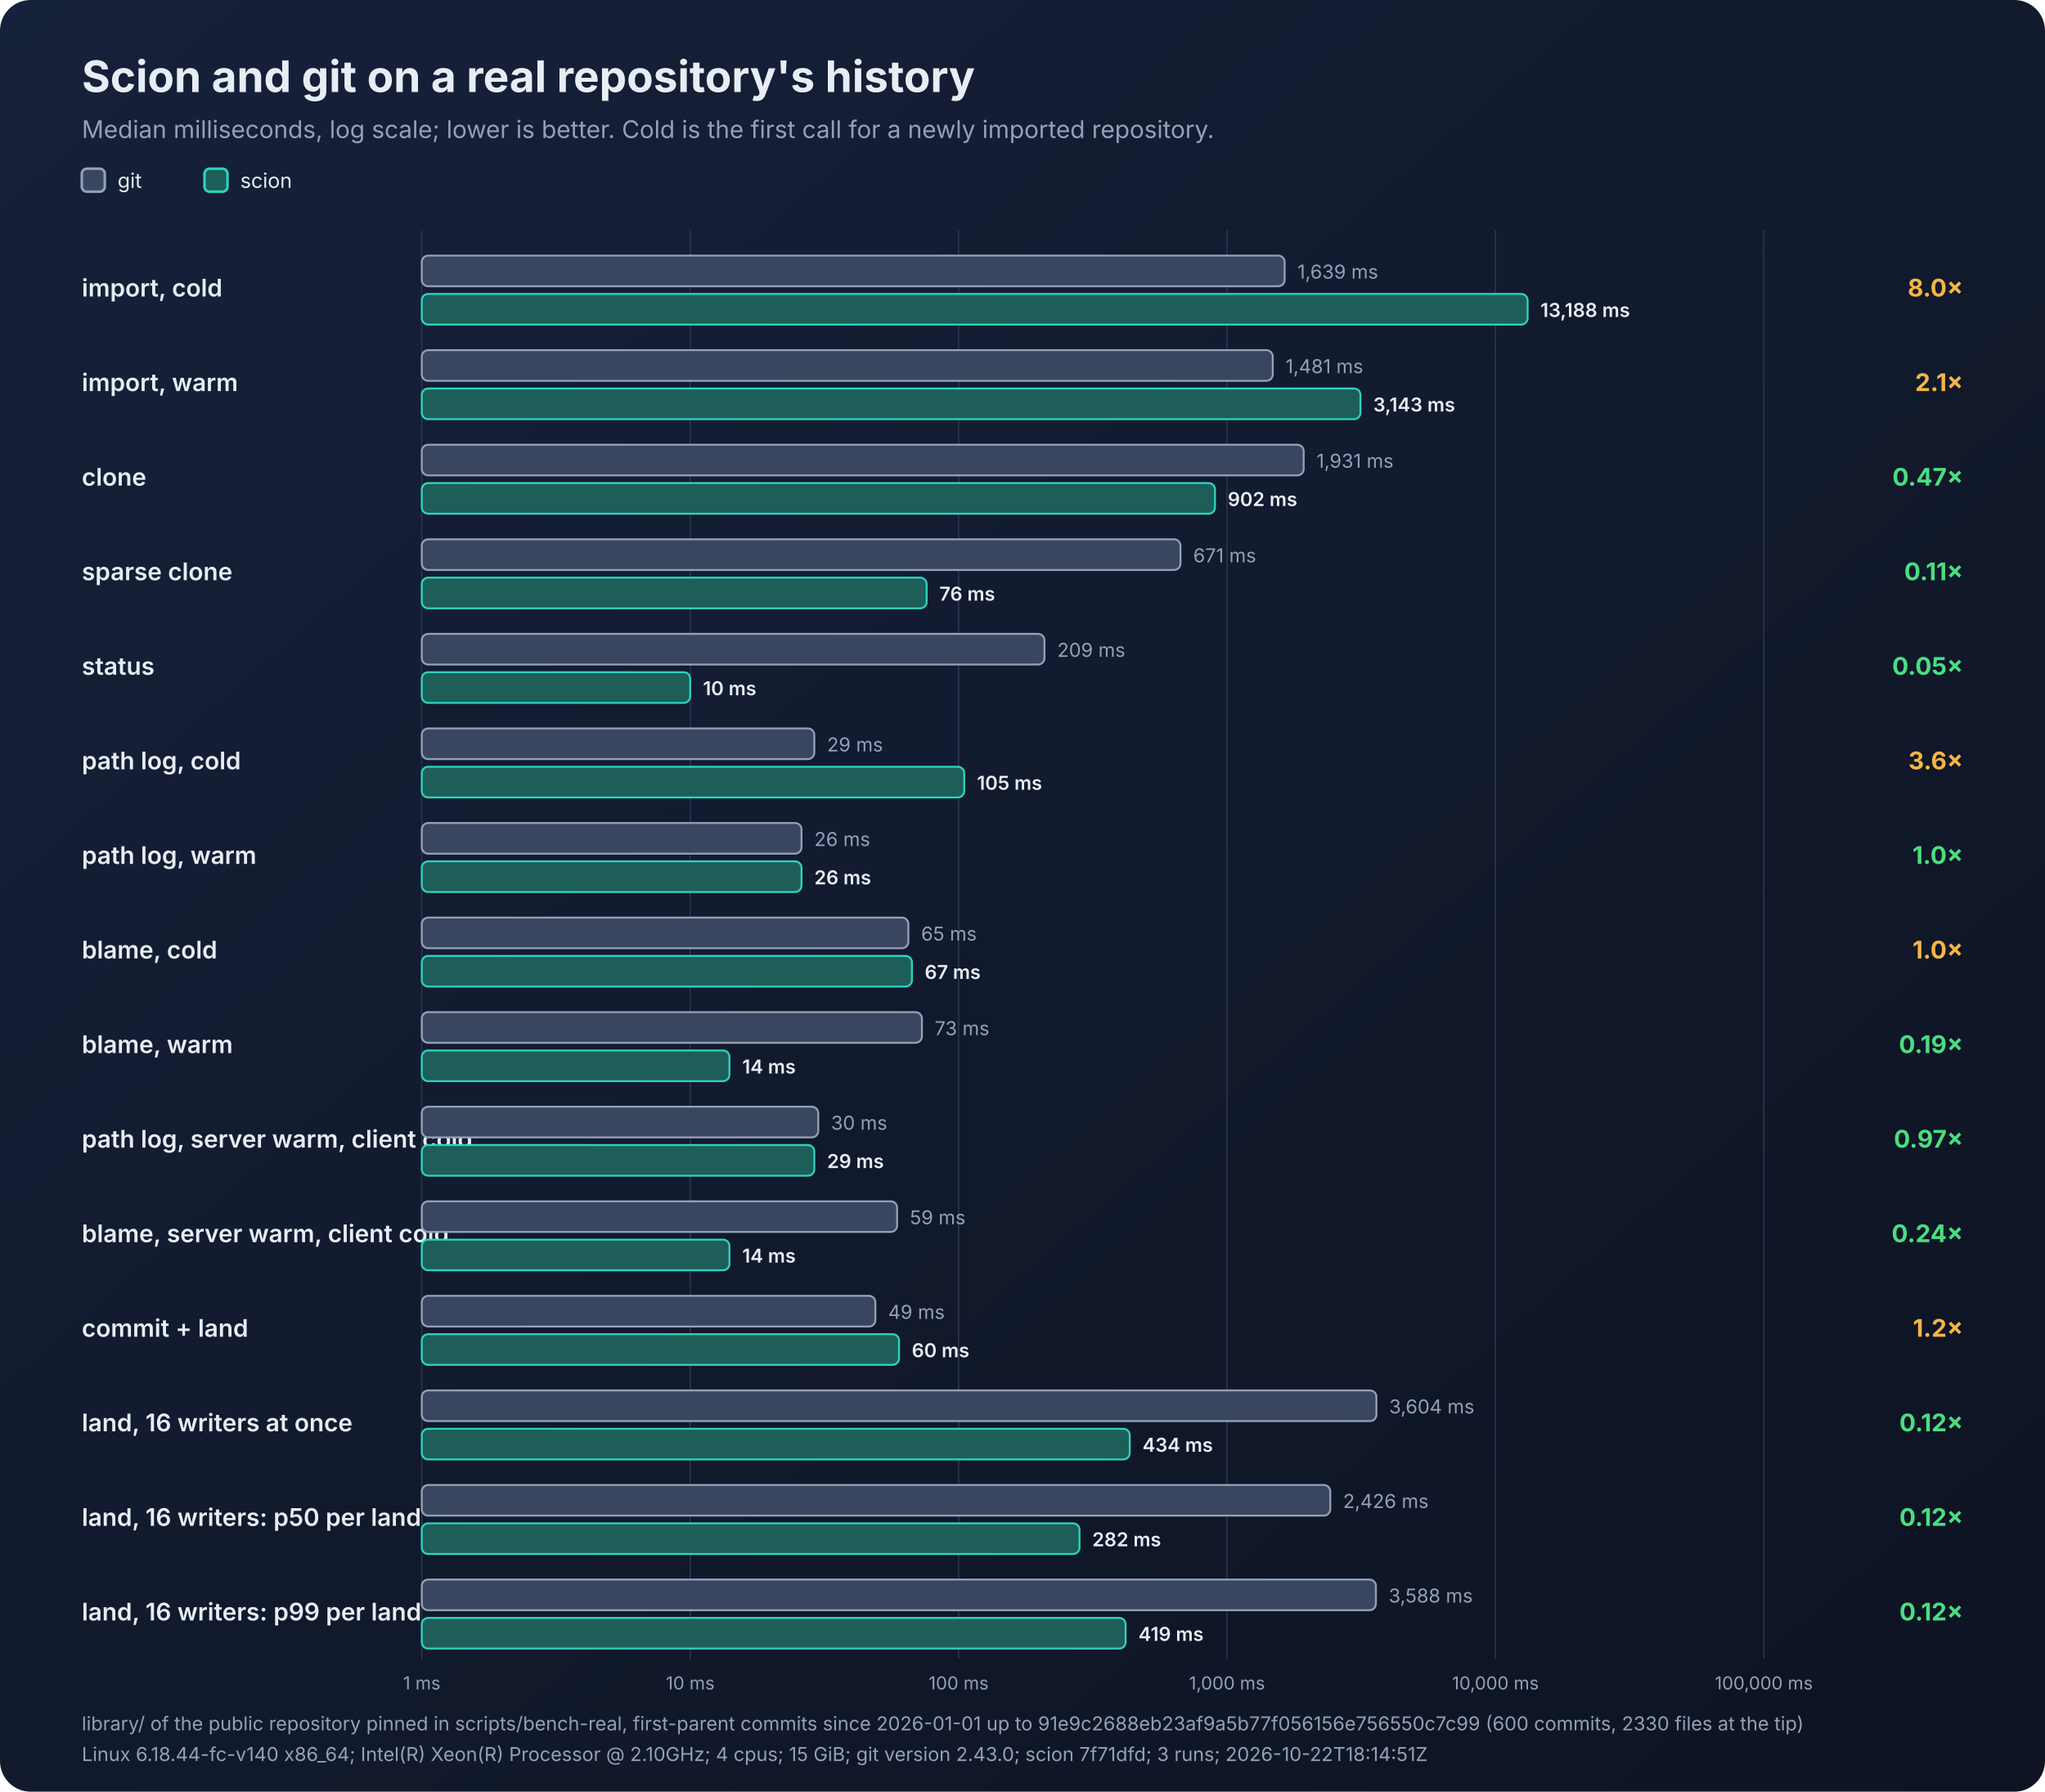
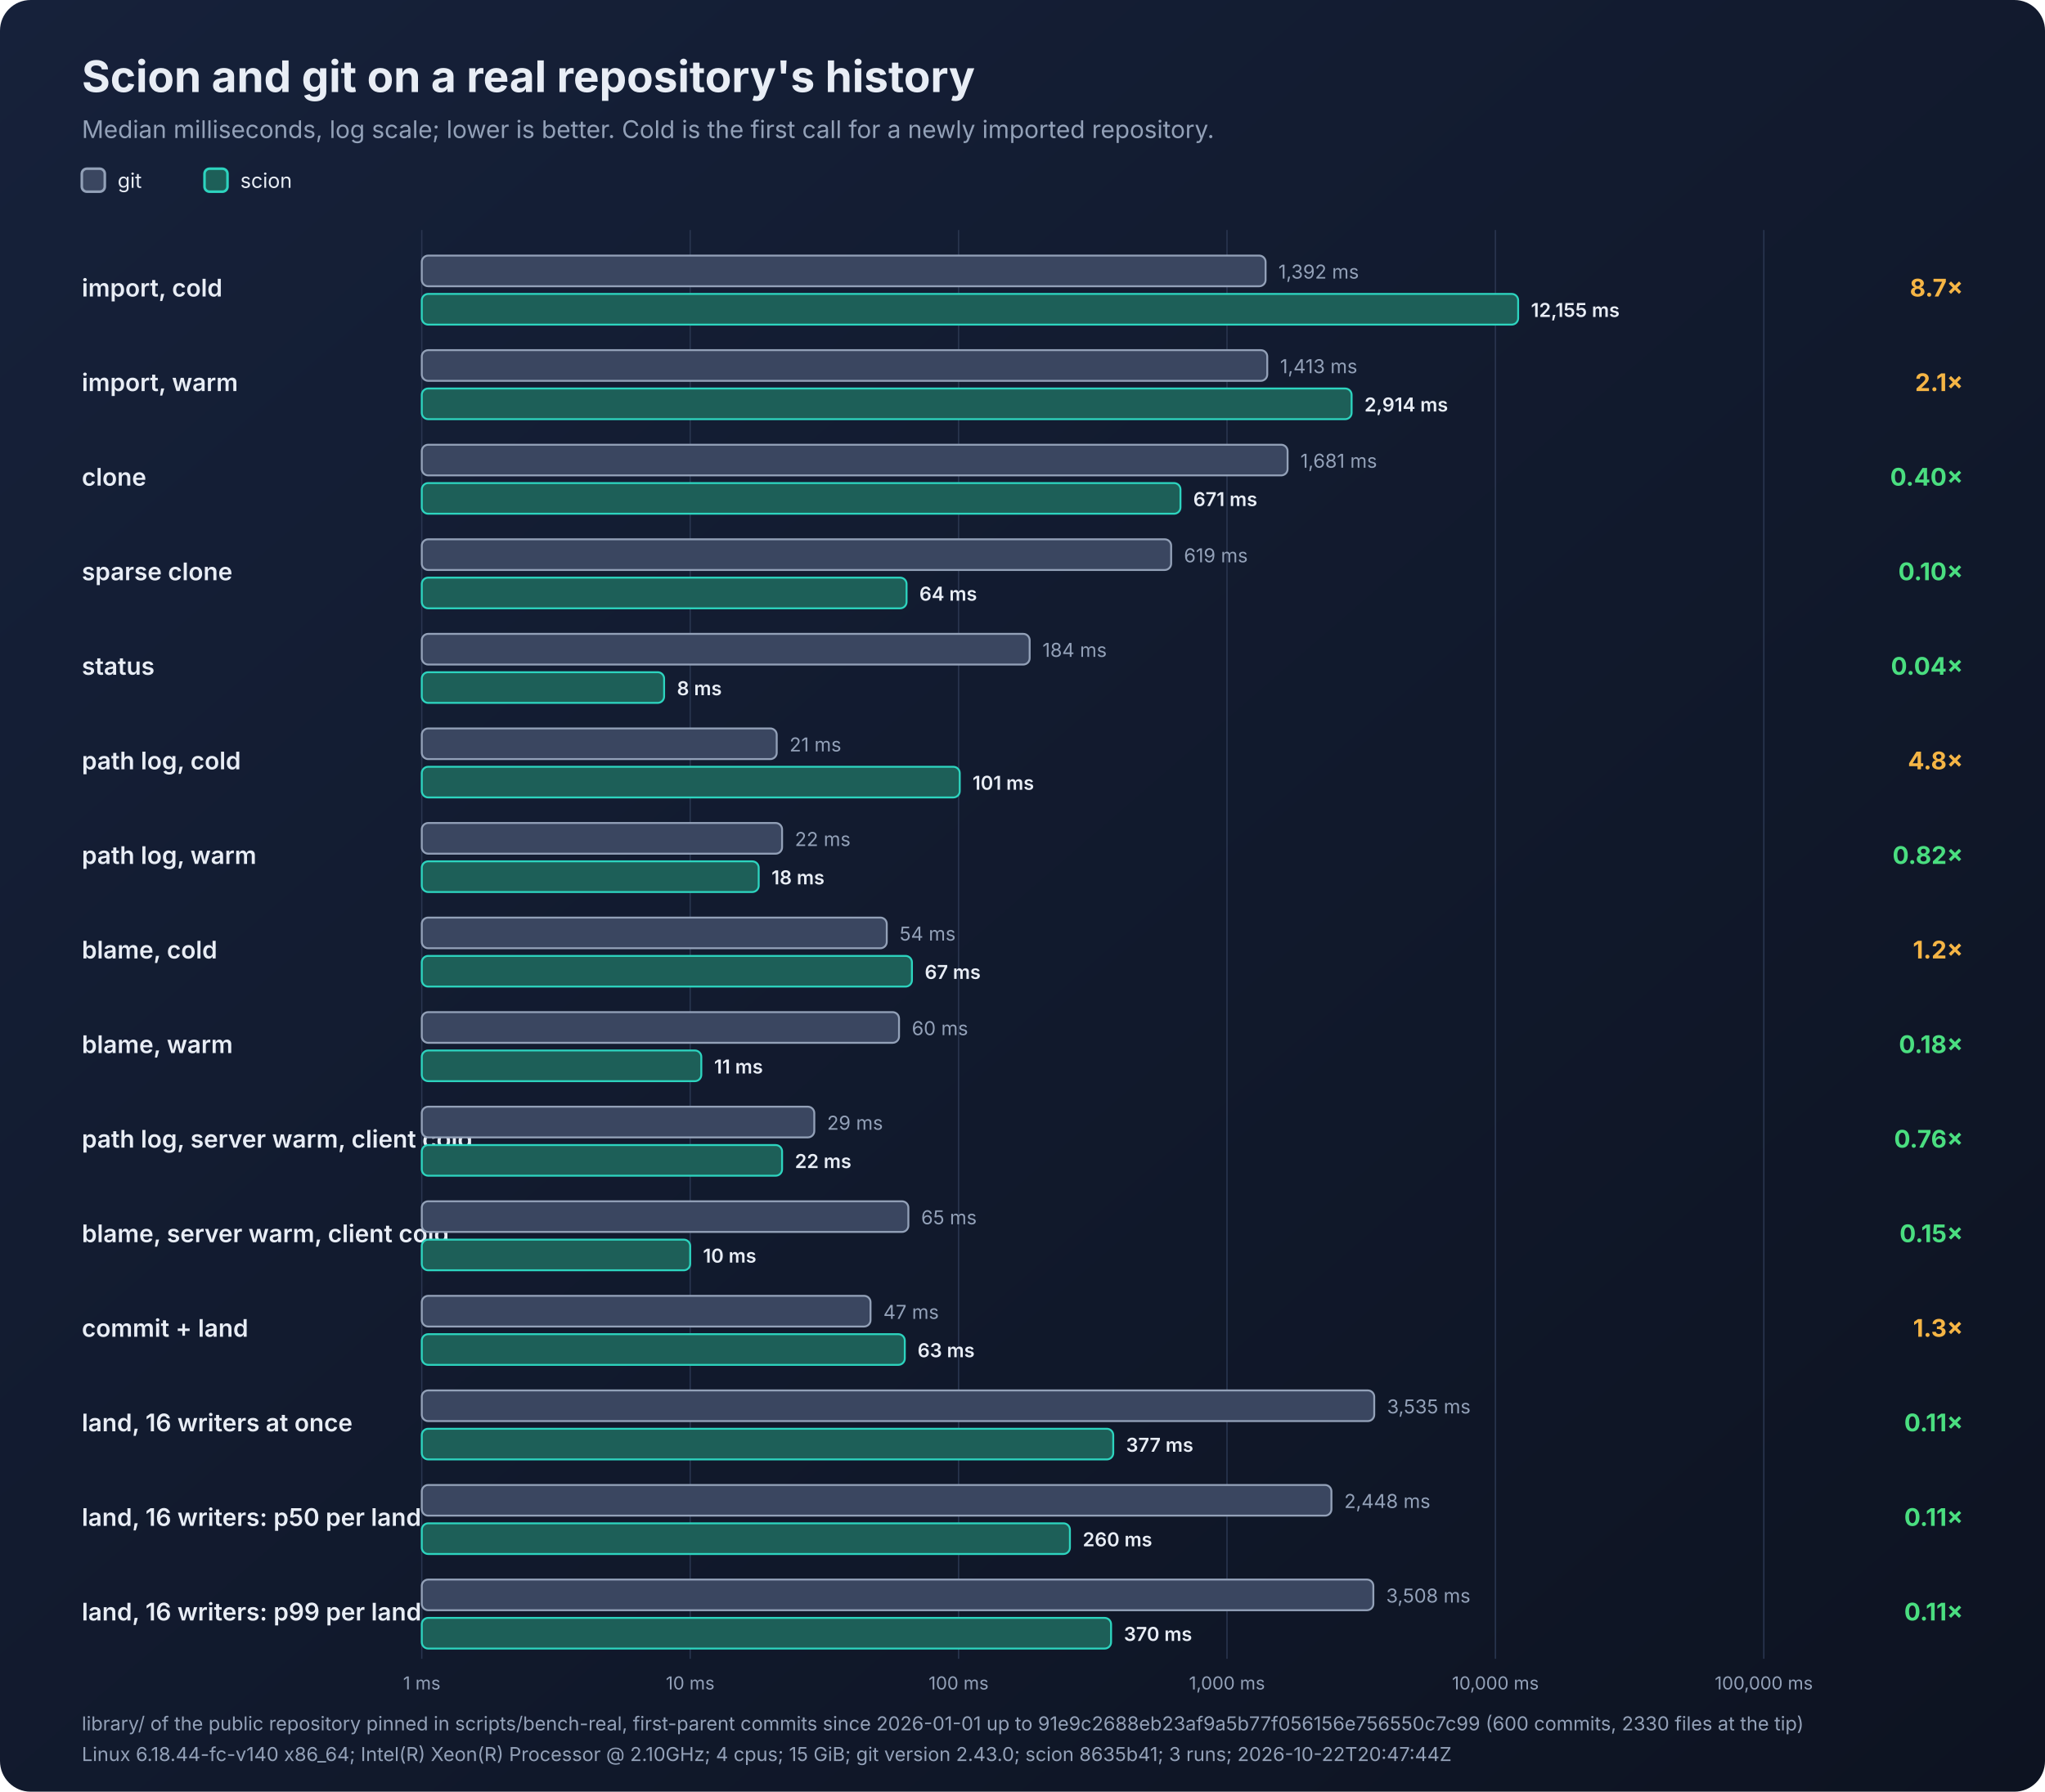
<svg xmlns="http://www.w3.org/2000/svg" width="1600" height="1402" viewBox="0 0 1600 1402" role="img" aria-label="Median times of Scion and git on a real repository's history">
  <defs>
    <marker id="a-teal" viewBox="0 0 10 10" refX="9" refY="5" markerWidth="7" markerHeight="7" orient="auto-start-reverse">
      <path d="M0,0 L10,5 L0,10 z" fill="#2dd4bf" />
    </marker>
    <marker id="a-amber" viewBox="0 0 10 10" refX="9" refY="5" markerWidth="7" markerHeight="7" orient="auto-start-reverse">
      <path d="M0,0 L10,5 L0,10 z" fill="#f5b545" />
    </marker>
    <marker id="a-violet" viewBox="0 0 10 10" refX="9" refY="5" markerWidth="7" markerHeight="7" orient="auto-start-reverse">
      <path d="M0,0 L10,5 L0,10 z" fill="#a78bfa" />
    </marker>
    <marker id="a-muted" viewBox="0 0 10 10" refX="9" refY="5" markerWidth="7" markerHeight="7" orient="auto-start-reverse">
      <path d="M0,0 L10,5 L0,10 z" fill="#93a1b8" />
    </marker>
    <linearGradient id="glow" x1="0" y1="0" x2="1" y2="1">
      <stop offset="0" stop-color="#16213a" />
      <stop offset="1" stop-color="#0d1321" />
    </linearGradient>
  </defs>
  <rect x="0" y="0" width="1600" height="1402" rx="24" fill="url(#glow)" />
  <text x="64" y="72" font-family="Inter, 'Segoe UI', -apple-system, BlinkMacSystemFont, Helvetica, Arial, sans-serif" font-size="34" fill="#e8edf5" font-weight="700" text-anchor="start">Scion and git on a real repository's history</text>
  <text x="64" y="108" font-family="Inter, 'Segoe UI', -apple-system, BlinkMacSystemFont, Helvetica, Arial, sans-serif" font-size="19" fill="#93a1b8" font-weight="400" text-anchor="start">Median milliseconds, log scale; lower is better. Cold is the first call for a newly imported repository.</text>
  <rect x="64" y="132" width="18" height="18" rx="4" fill="#3a4660" stroke="#93a1b8" stroke-width="2" />
  <text x="92" y="147" font-family="Inter, 'Segoe UI', -apple-system, BlinkMacSystemFont, Helvetica, Arial, sans-serif" font-size="16" fill="#e8edf5" font-weight="400" text-anchor="start">git</text>
  <rect x="160" y="132" width="18" height="18" rx="4" fill="#1d5f58" stroke="#2dd4bf" stroke-width="2" />
  <text x="188" y="147" font-family="Inter, 'Segoe UI', -apple-system, BlinkMacSystemFont, Helvetica, Arial, sans-serif" font-size="16" fill="#e8edf5" font-weight="400" text-anchor="start">scion</text>
  <line x1="330.0" y1="180" x2="330.0" y2="1298" stroke="#2a3650" stroke-width="1" />
  <text x="330.0" y="1322" font-family="Inter, 'Segoe UI', -apple-system, BlinkMacSystemFont, Helvetica, Arial, sans-serif" font-size="14" fill="#93a1b8" font-weight="400" text-anchor="middle">1 ms</text>
  <line x1="540.0" y1="180" x2="540.0" y2="1298" stroke="#2a3650" stroke-width="1" />
  <text x="540.0" y="1322" font-family="Inter, 'Segoe UI', -apple-system, BlinkMacSystemFont, Helvetica, Arial, sans-serif" font-size="14" fill="#93a1b8" font-weight="400" text-anchor="middle">10 ms</text>
  <line x1="750.0" y1="180" x2="750.0" y2="1298" stroke="#2a3650" stroke-width="1" />
  <text x="750.0" y="1322" font-family="Inter, 'Segoe UI', -apple-system, BlinkMacSystemFont, Helvetica, Arial, sans-serif" font-size="14" fill="#93a1b8" font-weight="400" text-anchor="middle">100 ms</text>
  <line x1="960.0" y1="180" x2="960.0" y2="1298" stroke="#2a3650" stroke-width="1" />
  <text x="960.0" y="1322" font-family="Inter, 'Segoe UI', -apple-system, BlinkMacSystemFont, Helvetica, Arial, sans-serif" font-size="14" fill="#93a1b8" font-weight="400" text-anchor="middle">1,000 ms</text>
  <line x1="1170.0" y1="180" x2="1170.0" y2="1298" stroke="#2a3650" stroke-width="1" />
  <text x="1170.0" y="1322" font-family="Inter, 'Segoe UI', -apple-system, BlinkMacSystemFont, Helvetica, Arial, sans-serif" font-size="14" fill="#93a1b8" font-weight="400" text-anchor="middle">10,000 ms</text>
  <line x1="1380.0" y1="180" x2="1380.0" y2="1298" stroke="#2a3650" stroke-width="1" />
  <text x="1380.0" y="1322" font-family="Inter, 'Segoe UI', -apple-system, BlinkMacSystemFont, Helvetica, Arial, sans-serif" font-size="14" fill="#93a1b8" font-weight="400" text-anchor="middle">100,000 ms</text>
  <text x="64" y="232" font-family="Inter, 'Segoe UI', -apple-system, BlinkMacSystemFont, Helvetica, Arial, sans-serif" font-size="19" fill="#e8edf5" font-weight="600" text-anchor="start">import, cold</text>
-   <rect x="330" y="200" width="675.1" height="24" rx="5" fill="#3a4660" stroke="#93a1b8" stroke-width="1.5" />
-   <text x="1015.1" y="218" font-family="Inter, 'Segoe UI', -apple-system, BlinkMacSystemFont, Helvetica, Arial, sans-serif" font-size="15" fill="#93a1b8" font-weight="400" text-anchor="start">1,639 ms</text>
-   <rect x="330" y="230" width="865.2" height="24" rx="5" fill="#1d5f58" stroke="#2dd4bf" stroke-width="1.5" />
-   <text x="1205.2" y="248" font-family="Inter, 'Segoe UI', -apple-system, BlinkMacSystemFont, Helvetica, Arial, sans-serif" font-size="15" fill="#e8edf5" font-weight="600" text-anchor="start">13,188 ms</text>
-   <text x="1536" y="232" font-family="Inter, 'Segoe UI', -apple-system, BlinkMacSystemFont, Helvetica, Arial, sans-serif" font-size="19" fill="#f5b545" font-weight="700" text-anchor="end">8.0×</text>
+   <rect x="330" y="200" width="660.2" height="24" rx="5" fill="#3a4660" stroke="#93a1b8" stroke-width="1.5" />
+   <text x="1000.2" y="218" font-family="Inter, 'Segoe UI', -apple-system, BlinkMacSystemFont, Helvetica, Arial, sans-serif" font-size="15" fill="#93a1b8" font-weight="400" text-anchor="start">1,392 ms</text>
+   <rect x="330" y="230" width="857.8" height="24" rx="5" fill="#1d5f58" stroke="#2dd4bf" stroke-width="1.5" />
+   <text x="1197.8" y="248" font-family="Inter, 'Segoe UI', -apple-system, BlinkMacSystemFont, Helvetica, Arial, sans-serif" font-size="15" fill="#e8edf5" font-weight="600" text-anchor="start">12,155 ms</text>
+   <text x="1536" y="232" font-family="Inter, 'Segoe UI', -apple-system, BlinkMacSystemFont, Helvetica, Arial, sans-serif" font-size="19" fill="#f5b545" font-weight="700" text-anchor="end">8.7×</text>
  <text x="64" y="306" font-family="Inter, 'Segoe UI', -apple-system, BlinkMacSystemFont, Helvetica, Arial, sans-serif" font-size="19" fill="#e8edf5" font-weight="600" text-anchor="start">import, warm</text>
-   <rect x="330" y="274" width="665.8" height="24" rx="5" fill="#3a4660" stroke="#93a1b8" stroke-width="1.5" />
-   <text x="1005.8" y="292" font-family="Inter, 'Segoe UI', -apple-system, BlinkMacSystemFont, Helvetica, Arial, sans-serif" font-size="15" fill="#93a1b8" font-weight="400" text-anchor="start">1,481 ms</text>
-   <rect x="330" y="304" width="734.4" height="24" rx="5" fill="#1d5f58" stroke="#2dd4bf" stroke-width="1.5" />
-   <text x="1074.4" y="322" font-family="Inter, 'Segoe UI', -apple-system, BlinkMacSystemFont, Helvetica, Arial, sans-serif" font-size="15" fill="#e8edf5" font-weight="600" text-anchor="start">3,143 ms</text>
+   <rect x="330" y="274" width="661.5" height="24" rx="5" fill="#3a4660" stroke="#93a1b8" stroke-width="1.5" />
+   <text x="1001.5" y="292" font-family="Inter, 'Segoe UI', -apple-system, BlinkMacSystemFont, Helvetica, Arial, sans-serif" font-size="15" fill="#93a1b8" font-weight="400" text-anchor="start">1,413 ms</text>
+   <rect x="330" y="304" width="727.5" height="24" rx="5" fill="#1d5f58" stroke="#2dd4bf" stroke-width="1.5" />
+   <text x="1067.5" y="322" font-family="Inter, 'Segoe UI', -apple-system, BlinkMacSystemFont, Helvetica, Arial, sans-serif" font-size="15" fill="#e8edf5" font-weight="600" text-anchor="start">2,914 ms</text>
  <text x="1536" y="306" font-family="Inter, 'Segoe UI', -apple-system, BlinkMacSystemFont, Helvetica, Arial, sans-serif" font-size="19" fill="#f5b545" font-weight="700" text-anchor="end">2.1×</text>
  <text x="64" y="380" font-family="Inter, 'Segoe UI', -apple-system, BlinkMacSystemFont, Helvetica, Arial, sans-serif" font-size="19" fill="#e8edf5" font-weight="600" text-anchor="start">clone</text>
-   <rect x="330" y="348" width="690.0" height="24" rx="5" fill="#3a4660" stroke="#93a1b8" stroke-width="1.5" />
-   <text x="1030.0" y="366" font-family="Inter, 'Segoe UI', -apple-system, BlinkMacSystemFont, Helvetica, Arial, sans-serif" font-size="15" fill="#93a1b8" font-weight="400" text-anchor="start">1,931 ms</text>
-   <rect x="330" y="378" width="620.6" height="24" rx="5" fill="#1d5f58" stroke="#2dd4bf" stroke-width="1.5" />
-   <text x="960.6" y="396" font-family="Inter, 'Segoe UI', -apple-system, BlinkMacSystemFont, Helvetica, Arial, sans-serif" font-size="15" fill="#e8edf5" font-weight="600" text-anchor="start">902 ms</text>
-   <text x="1536" y="380" font-family="Inter, 'Segoe UI', -apple-system, BlinkMacSystemFont, Helvetica, Arial, sans-serif" font-size="19" fill="#4ade80" font-weight="700" text-anchor="end">0.47×</text>
+   <rect x="330" y="348" width="677.4" height="24" rx="5" fill="#3a4660" stroke="#93a1b8" stroke-width="1.5" />
+   <text x="1017.4" y="366" font-family="Inter, 'Segoe UI', -apple-system, BlinkMacSystemFont, Helvetica, Arial, sans-serif" font-size="15" fill="#93a1b8" font-weight="400" text-anchor="start">1,681 ms</text>
+   <rect x="330" y="378" width="593.6" height="24" rx="5" fill="#1d5f58" stroke="#2dd4bf" stroke-width="1.5" />
+   <text x="933.6" y="396" font-family="Inter, 'Segoe UI', -apple-system, BlinkMacSystemFont, Helvetica, Arial, sans-serif" font-size="15" fill="#e8edf5" font-weight="600" text-anchor="start">671 ms</text>
+   <text x="1536" y="380" font-family="Inter, 'Segoe UI', -apple-system, BlinkMacSystemFont, Helvetica, Arial, sans-serif" font-size="19" fill="#4ade80" font-weight="700" text-anchor="end">0.40×</text>
  <text x="64" y="454" font-family="Inter, 'Segoe UI', -apple-system, BlinkMacSystemFont, Helvetica, Arial, sans-serif" font-size="19" fill="#e8edf5" font-weight="600" text-anchor="start">sparse clone</text>
-   <rect x="330" y="422" width="593.6" height="24" rx="5" fill="#3a4660" stroke="#93a1b8" stroke-width="1.5" />
-   <text x="933.6" y="440" font-family="Inter, 'Segoe UI', -apple-system, BlinkMacSystemFont, Helvetica, Arial, sans-serif" font-size="15" fill="#93a1b8" font-weight="400" text-anchor="start">671 ms</text>
-   <rect x="330" y="452" width="395.0" height="24" rx="5" fill="#1d5f58" stroke="#2dd4bf" stroke-width="1.5" />
-   <text x="735.0" y="470" font-family="Inter, 'Segoe UI', -apple-system, BlinkMacSystemFont, Helvetica, Arial, sans-serif" font-size="15" fill="#e8edf5" font-weight="600" text-anchor="start">76 ms</text>
-   <text x="1536" y="454" font-family="Inter, 'Segoe UI', -apple-system, BlinkMacSystemFont, Helvetica, Arial, sans-serif" font-size="19" fill="#4ade80" font-weight="700" text-anchor="end">0.11×</text>
+   <rect x="330" y="422" width="586.3" height="24" rx="5" fill="#3a4660" stroke="#93a1b8" stroke-width="1.5" />
+   <text x="926.3" y="440" font-family="Inter, 'Segoe UI', -apple-system, BlinkMacSystemFont, Helvetica, Arial, sans-serif" font-size="15" fill="#93a1b8" font-weight="400" text-anchor="start">619 ms</text>
+   <rect x="330" y="452" width="379.3" height="24" rx="5" fill="#1d5f58" stroke="#2dd4bf" stroke-width="1.5" />
+   <text x="719.3" y="470" font-family="Inter, 'Segoe UI', -apple-system, BlinkMacSystemFont, Helvetica, Arial, sans-serif" font-size="15" fill="#e8edf5" font-weight="600" text-anchor="start">64 ms</text>
+   <text x="1536" y="454" font-family="Inter, 'Segoe UI', -apple-system, BlinkMacSystemFont, Helvetica, Arial, sans-serif" font-size="19" fill="#4ade80" font-weight="700" text-anchor="end">0.10×</text>
  <text x="64" y="528" font-family="Inter, 'Segoe UI', -apple-system, BlinkMacSystemFont, Helvetica, Arial, sans-serif" font-size="19" fill="#e8edf5" font-weight="600" text-anchor="start">status</text>
-   <rect x="330" y="496" width="487.2" height="24" rx="5" fill="#3a4660" stroke="#93a1b8" stroke-width="1.5" />
-   <text x="827.2" y="514" font-family="Inter, 'Segoe UI', -apple-system, BlinkMacSystemFont, Helvetica, Arial, sans-serif" font-size="15" fill="#93a1b8" font-weight="400" text-anchor="start">209 ms</text>
-   <rect x="330" y="526" width="210.0" height="24" rx="5" fill="#1d5f58" stroke="#2dd4bf" stroke-width="1.5" />
-   <text x="550.0" y="544" font-family="Inter, 'Segoe UI', -apple-system, BlinkMacSystemFont, Helvetica, Arial, sans-serif" font-size="15" fill="#e8edf5" font-weight="600" text-anchor="start">10 ms</text>
-   <text x="1536" y="528" font-family="Inter, 'Segoe UI', -apple-system, BlinkMacSystemFont, Helvetica, Arial, sans-serif" font-size="19" fill="#4ade80" font-weight="700" text-anchor="end">0.05×</text>
+   <rect x="330" y="496" width="475.6" height="24" rx="5" fill="#3a4660" stroke="#93a1b8" stroke-width="1.5" />
+   <text x="815.6" y="514" font-family="Inter, 'Segoe UI', -apple-system, BlinkMacSystemFont, Helvetica, Arial, sans-serif" font-size="15" fill="#93a1b8" font-weight="400" text-anchor="start">184 ms</text>
+   <rect x="330" y="526" width="189.6" height="24" rx="5" fill="#1d5f58" stroke="#2dd4bf" stroke-width="1.5" />
+   <text x="529.6" y="544" font-family="Inter, 'Segoe UI', -apple-system, BlinkMacSystemFont, Helvetica, Arial, sans-serif" font-size="15" fill="#e8edf5" font-weight="600" text-anchor="start">8 ms</text>
+   <text x="1536" y="528" font-family="Inter, 'Segoe UI', -apple-system, BlinkMacSystemFont, Helvetica, Arial, sans-serif" font-size="19" fill="#4ade80" font-weight="700" text-anchor="end">0.04×</text>
  <text x="64" y="602" font-family="Inter, 'Segoe UI', -apple-system, BlinkMacSystemFont, Helvetica, Arial, sans-serif" font-size="19" fill="#e8edf5" font-weight="600" text-anchor="start">path log, cold</text>
-   <rect x="330" y="570" width="307.1" height="24" rx="5" fill="#3a4660" stroke="#93a1b8" stroke-width="1.5" />
-   <text x="647.1" y="588" font-family="Inter, 'Segoe UI', -apple-system, BlinkMacSystemFont, Helvetica, Arial, sans-serif" font-size="15" fill="#93a1b8" font-weight="400" text-anchor="start">29 ms</text>
-   <rect x="330" y="600" width="424.4" height="24" rx="5" fill="#1d5f58" stroke="#2dd4bf" stroke-width="1.5" />
-   <text x="764.4" y="618" font-family="Inter, 'Segoe UI', -apple-system, BlinkMacSystemFont, Helvetica, Arial, sans-serif" font-size="15" fill="#e8edf5" font-weight="600" text-anchor="start">105 ms</text>
-   <text x="1536" y="602" font-family="Inter, 'Segoe UI', -apple-system, BlinkMacSystemFont, Helvetica, Arial, sans-serif" font-size="19" fill="#f5b545" font-weight="700" text-anchor="end">3.6×</text>
+   <rect x="330" y="570" width="277.7" height="24" rx="5" fill="#3a4660" stroke="#93a1b8" stroke-width="1.5" />
+   <text x="617.7" y="588" font-family="Inter, 'Segoe UI', -apple-system, BlinkMacSystemFont, Helvetica, Arial, sans-serif" font-size="15" fill="#93a1b8" font-weight="400" text-anchor="start">21 ms</text>
+   <rect x="330" y="600" width="420.9" height="24" rx="5" fill="#1d5f58" stroke="#2dd4bf" stroke-width="1.5" />
+   <text x="760.9" y="618" font-family="Inter, 'Segoe UI', -apple-system, BlinkMacSystemFont, Helvetica, Arial, sans-serif" font-size="15" fill="#e8edf5" font-weight="600" text-anchor="start">101 ms</text>
+   <text x="1536" y="602" font-family="Inter, 'Segoe UI', -apple-system, BlinkMacSystemFont, Helvetica, Arial, sans-serif" font-size="19" fill="#f5b545" font-weight="700" text-anchor="end">4.8×</text>
  <text x="64" y="676" font-family="Inter, 'Segoe UI', -apple-system, BlinkMacSystemFont, Helvetica, Arial, sans-serif" font-size="19" fill="#e8edf5" font-weight="600" text-anchor="start">path log, warm</text>
-   <rect x="330" y="644" width="297.1" height="24" rx="5" fill="#3a4660" stroke="#93a1b8" stroke-width="1.5" />
-   <text x="637.1" y="662" font-family="Inter, 'Segoe UI', -apple-system, BlinkMacSystemFont, Helvetica, Arial, sans-serif" font-size="15" fill="#93a1b8" font-weight="400" text-anchor="start">26 ms</text>
-   <rect x="330" y="674" width="297.1" height="24" rx="5" fill="#1d5f58" stroke="#2dd4bf" stroke-width="1.5" />
-   <text x="637.1" y="692" font-family="Inter, 'Segoe UI', -apple-system, BlinkMacSystemFont, Helvetica, Arial, sans-serif" font-size="15" fill="#e8edf5" font-weight="600" text-anchor="start">26 ms</text>
-   <text x="1536" y="676" font-family="Inter, 'Segoe UI', -apple-system, BlinkMacSystemFont, Helvetica, Arial, sans-serif" font-size="19" fill="#4ade80" font-weight="700" text-anchor="end">1.0×</text>
+   <rect x="330" y="644" width="281.9" height="24" rx="5" fill="#3a4660" stroke="#93a1b8" stroke-width="1.5" />
+   <text x="621.9" y="662" font-family="Inter, 'Segoe UI', -apple-system, BlinkMacSystemFont, Helvetica, Arial, sans-serif" font-size="15" fill="#93a1b8" font-weight="400" text-anchor="start">22 ms</text>
+   <rect x="330" y="674" width="263.6" height="24" rx="5" fill="#1d5f58" stroke="#2dd4bf" stroke-width="1.5" />
+   <text x="603.6" y="692" font-family="Inter, 'Segoe UI', -apple-system, BlinkMacSystemFont, Helvetica, Arial, sans-serif" font-size="15" fill="#e8edf5" font-weight="600" text-anchor="start">18 ms</text>
+   <text x="1536" y="676" font-family="Inter, 'Segoe UI', -apple-system, BlinkMacSystemFont, Helvetica, Arial, sans-serif" font-size="19" fill="#4ade80" font-weight="700" text-anchor="end">0.82×</text>
  <text x="64" y="750" font-family="Inter, 'Segoe UI', -apple-system, BlinkMacSystemFont, Helvetica, Arial, sans-serif" font-size="19" fill="#e8edf5" font-weight="600" text-anchor="start">blame, cold</text>
-   <rect x="330" y="718" width="380.7" height="24" rx="5" fill="#3a4660" stroke="#93a1b8" stroke-width="1.5" />
-   <text x="720.7" y="736" font-family="Inter, 'Segoe UI', -apple-system, BlinkMacSystemFont, Helvetica, Arial, sans-serif" font-size="15" fill="#93a1b8" font-weight="400" text-anchor="start">65 ms</text>
+   <rect x="330" y="718" width="363.8" height="24" rx="5" fill="#3a4660" stroke="#93a1b8" stroke-width="1.5" />
+   <text x="703.8" y="736" font-family="Inter, 'Segoe UI', -apple-system, BlinkMacSystemFont, Helvetica, Arial, sans-serif" font-size="15" fill="#93a1b8" font-weight="400" text-anchor="start">54 ms</text>
  <rect x="330" y="748" width="383.5" height="24" rx="5" fill="#1d5f58" stroke="#2dd4bf" stroke-width="1.5" />
  <text x="723.5" y="766" font-family="Inter, 'Segoe UI', -apple-system, BlinkMacSystemFont, Helvetica, Arial, sans-serif" font-size="15" fill="#e8edf5" font-weight="600" text-anchor="start">67 ms</text>
-   <text x="1536" y="750" font-family="Inter, 'Segoe UI', -apple-system, BlinkMacSystemFont, Helvetica, Arial, sans-serif" font-size="19" fill="#f5b545" font-weight="700" text-anchor="end">1.0×</text>
+   <text x="1536" y="750" font-family="Inter, 'Segoe UI', -apple-system, BlinkMacSystemFont, Helvetica, Arial, sans-serif" font-size="19" fill="#f5b545" font-weight="700" text-anchor="end">1.2×</text>
  <text x="64" y="824" font-family="Inter, 'Segoe UI', -apple-system, BlinkMacSystemFont, Helvetica, Arial, sans-serif" font-size="19" fill="#e8edf5" font-weight="600" text-anchor="start">blame, warm</text>
-   <rect x="330" y="792" width="391.3" height="24" rx="5" fill="#3a4660" stroke="#93a1b8" stroke-width="1.5" />
-   <text x="731.3" y="810" font-family="Inter, 'Segoe UI', -apple-system, BlinkMacSystemFont, Helvetica, Arial, sans-serif" font-size="15" fill="#93a1b8" font-weight="400" text-anchor="start">73 ms</text>
-   <rect x="330" y="822" width="240.7" height="24" rx="5" fill="#1d5f58" stroke="#2dd4bf" stroke-width="1.5" />
-   <text x="580.7" y="840" font-family="Inter, 'Segoe UI', -apple-system, BlinkMacSystemFont, Helvetica, Arial, sans-serif" font-size="15" fill="#e8edf5" font-weight="600" text-anchor="start">14 ms</text>
-   <text x="1536" y="824" font-family="Inter, 'Segoe UI', -apple-system, BlinkMacSystemFont, Helvetica, Arial, sans-serif" font-size="19" fill="#4ade80" font-weight="700" text-anchor="end">0.19×</text>
+   <rect x="330" y="792" width="373.4" height="24" rx="5" fill="#3a4660" stroke="#93a1b8" stroke-width="1.5" />
+   <text x="713.4" y="810" font-family="Inter, 'Segoe UI', -apple-system, BlinkMacSystemFont, Helvetica, Arial, sans-serif" font-size="15" fill="#93a1b8" font-weight="400" text-anchor="start">60 ms</text>
+   <rect x="330" y="822" width="218.7" height="24" rx="5" fill="#1d5f58" stroke="#2dd4bf" stroke-width="1.5" />
+   <text x="558.7" y="840" font-family="Inter, 'Segoe UI', -apple-system, BlinkMacSystemFont, Helvetica, Arial, sans-serif" font-size="15" fill="#e8edf5" font-weight="600" text-anchor="start">11 ms</text>
+   <text x="1536" y="824" font-family="Inter, 'Segoe UI', -apple-system, BlinkMacSystemFont, Helvetica, Arial, sans-serif" font-size="19" fill="#4ade80" font-weight="700" text-anchor="end">0.18×</text>
  <text x="64" y="898" font-family="Inter, 'Segoe UI', -apple-system, BlinkMacSystemFont, Helvetica, Arial, sans-serif" font-size="19" fill="#e8edf5" font-weight="600" text-anchor="start">path log, server warm, client cold</text>
-   <rect x="330" y="866" width="310.2" height="24" rx="5" fill="#3a4660" stroke="#93a1b8" stroke-width="1.5" />
-   <text x="650.2" y="884" font-family="Inter, 'Segoe UI', -apple-system, BlinkMacSystemFont, Helvetica, Arial, sans-serif" font-size="15" fill="#93a1b8" font-weight="400" text-anchor="start">30 ms</text>
-   <rect x="330" y="896" width="307.1" height="24" rx="5" fill="#1d5f58" stroke="#2dd4bf" stroke-width="1.5" />
-   <text x="647.1" y="914" font-family="Inter, 'Segoe UI', -apple-system, BlinkMacSystemFont, Helvetica, Arial, sans-serif" font-size="15" fill="#e8edf5" font-weight="600" text-anchor="start">29 ms</text>
-   <text x="1536" y="898" font-family="Inter, 'Segoe UI', -apple-system, BlinkMacSystemFont, Helvetica, Arial, sans-serif" font-size="19" fill="#4ade80" font-weight="700" text-anchor="end">0.97×</text>
+   <rect x="330" y="866" width="307.1" height="24" rx="5" fill="#3a4660" stroke="#93a1b8" stroke-width="1.5" />
+   <text x="647.1" y="884" font-family="Inter, 'Segoe UI', -apple-system, BlinkMacSystemFont, Helvetica, Arial, sans-serif" font-size="15" fill="#93a1b8" font-weight="400" text-anchor="start">29 ms</text>
+   <rect x="330" y="896" width="281.9" height="24" rx="5" fill="#1d5f58" stroke="#2dd4bf" stroke-width="1.5" />
+   <text x="621.9" y="914" font-family="Inter, 'Segoe UI', -apple-system, BlinkMacSystemFont, Helvetica, Arial, sans-serif" font-size="15" fill="#e8edf5" font-weight="600" text-anchor="start">22 ms</text>
+   <text x="1536" y="898" font-family="Inter, 'Segoe UI', -apple-system, BlinkMacSystemFont, Helvetica, Arial, sans-serif" font-size="19" fill="#4ade80" font-weight="700" text-anchor="end">0.76×</text>
  <text x="64" y="972" font-family="Inter, 'Segoe UI', -apple-system, BlinkMacSystemFont, Helvetica, Arial, sans-serif" font-size="19" fill="#e8edf5" font-weight="600" text-anchor="start">blame, server warm, client cold</text>
-   <rect x="330" y="940" width="371.9" height="24" rx="5" fill="#3a4660" stroke="#93a1b8" stroke-width="1.5" />
-   <text x="711.9" y="958" font-family="Inter, 'Segoe UI', -apple-system, BlinkMacSystemFont, Helvetica, Arial, sans-serif" font-size="15" fill="#93a1b8" font-weight="400" text-anchor="start">59 ms</text>
-   <rect x="330" y="970" width="240.7" height="24" rx="5" fill="#1d5f58" stroke="#2dd4bf" stroke-width="1.5" />
-   <text x="580.7" y="988" font-family="Inter, 'Segoe UI', -apple-system, BlinkMacSystemFont, Helvetica, Arial, sans-serif" font-size="15" fill="#e8edf5" font-weight="600" text-anchor="start">14 ms</text>
-   <text x="1536" y="972" font-family="Inter, 'Segoe UI', -apple-system, BlinkMacSystemFont, Helvetica, Arial, sans-serif" font-size="19" fill="#4ade80" font-weight="700" text-anchor="end">0.24×</text>
+   <rect x="330" y="940" width="380.7" height="24" rx="5" fill="#3a4660" stroke="#93a1b8" stroke-width="1.5" />
+   <text x="720.7" y="958" font-family="Inter, 'Segoe UI', -apple-system, BlinkMacSystemFont, Helvetica, Arial, sans-serif" font-size="15" fill="#93a1b8" font-weight="400" text-anchor="start">65 ms</text>
+   <rect x="330" y="970" width="210.0" height="24" rx="5" fill="#1d5f58" stroke="#2dd4bf" stroke-width="1.5" />
+   <text x="550.0" y="988" font-family="Inter, 'Segoe UI', -apple-system, BlinkMacSystemFont, Helvetica, Arial, sans-serif" font-size="15" fill="#e8edf5" font-weight="600" text-anchor="start">10 ms</text>
+   <text x="1536" y="972" font-family="Inter, 'Segoe UI', -apple-system, BlinkMacSystemFont, Helvetica, Arial, sans-serif" font-size="19" fill="#4ade80" font-weight="700" text-anchor="end">0.15×</text>
  <text x="64" y="1046" font-family="Inter, 'Segoe UI', -apple-system, BlinkMacSystemFont, Helvetica, Arial, sans-serif" font-size="19" fill="#e8edf5" font-weight="600" text-anchor="start">commit + land</text>
-   <rect x="330" y="1014" width="354.9" height="24" rx="5" fill="#3a4660" stroke="#93a1b8" stroke-width="1.5" />
-   <text x="694.9" y="1032" font-family="Inter, 'Segoe UI', -apple-system, BlinkMacSystemFont, Helvetica, Arial, sans-serif" font-size="15" fill="#93a1b8" font-weight="400" text-anchor="start">49 ms</text>
-   <rect x="330" y="1044" width="373.4" height="24" rx="5" fill="#1d5f58" stroke="#2dd4bf" stroke-width="1.5" />
-   <text x="713.4" y="1062" font-family="Inter, 'Segoe UI', -apple-system, BlinkMacSystemFont, Helvetica, Arial, sans-serif" font-size="15" fill="#e8edf5" font-weight="600" text-anchor="start">60 ms</text>
-   <text x="1536" y="1046" font-family="Inter, 'Segoe UI', -apple-system, BlinkMacSystemFont, Helvetica, Arial, sans-serif" font-size="19" fill="#f5b545" font-weight="700" text-anchor="end">1.2×</text>
+   <rect x="330" y="1014" width="351.1" height="24" rx="5" fill="#3a4660" stroke="#93a1b8" stroke-width="1.5" />
+   <text x="691.1" y="1032" font-family="Inter, 'Segoe UI', -apple-system, BlinkMacSystemFont, Helvetica, Arial, sans-serif" font-size="15" fill="#93a1b8" font-weight="400" text-anchor="start">47 ms</text>
+   <rect x="330" y="1044" width="377.9" height="24" rx="5" fill="#1d5f58" stroke="#2dd4bf" stroke-width="1.5" />
+   <text x="717.9" y="1062" font-family="Inter, 'Segoe UI', -apple-system, BlinkMacSystemFont, Helvetica, Arial, sans-serif" font-size="15" fill="#e8edf5" font-weight="600" text-anchor="start">63 ms</text>
+   <text x="1536" y="1046" font-family="Inter, 'Segoe UI', -apple-system, BlinkMacSystemFont, Helvetica, Arial, sans-serif" font-size="19" fill="#f5b545" font-weight="700" text-anchor="end">1.3×</text>
  <text x="64" y="1120" font-family="Inter, 'Segoe UI', -apple-system, BlinkMacSystemFont, Helvetica, Arial, sans-serif" font-size="19" fill="#e8edf5" font-weight="600" text-anchor="start">land, 16 writers at once</text>
-   <rect x="330" y="1088" width="746.9" height="24" rx="5" fill="#3a4660" stroke="#93a1b8" stroke-width="1.5" />
-   <text x="1086.9" y="1106" font-family="Inter, 'Segoe UI', -apple-system, BlinkMacSystemFont, Helvetica, Arial, sans-serif" font-size="15" fill="#93a1b8" font-weight="400" text-anchor="start">3,604 ms</text>
-   <rect x="330" y="1118" width="553.9" height="24" rx="5" fill="#1d5f58" stroke="#2dd4bf" stroke-width="1.5" />
-   <text x="893.9" y="1136" font-family="Inter, 'Segoe UI', -apple-system, BlinkMacSystemFont, Helvetica, Arial, sans-serif" font-size="15" fill="#e8edf5" font-weight="600" text-anchor="start">434 ms</text>
-   <text x="1536" y="1120" font-family="Inter, 'Segoe UI', -apple-system, BlinkMacSystemFont, Helvetica, Arial, sans-serif" font-size="19" fill="#4ade80" font-weight="700" text-anchor="end">0.12×</text>
+   <rect x="330" y="1088" width="745.2" height="24" rx="5" fill="#3a4660" stroke="#93a1b8" stroke-width="1.5" />
+   <text x="1085.2" y="1106" font-family="Inter, 'Segoe UI', -apple-system, BlinkMacSystemFont, Helvetica, Arial, sans-serif" font-size="15" fill="#93a1b8" font-weight="400" text-anchor="start">3,535 ms</text>
+   <rect x="330" y="1118" width="541.0" height="24" rx="5" fill="#1d5f58" stroke="#2dd4bf" stroke-width="1.5" />
+   <text x="881.0" y="1136" font-family="Inter, 'Segoe UI', -apple-system, BlinkMacSystemFont, Helvetica, Arial, sans-serif" font-size="15" fill="#e8edf5" font-weight="600" text-anchor="start">377 ms</text>
+   <text x="1536" y="1120" font-family="Inter, 'Segoe UI', -apple-system, BlinkMacSystemFont, Helvetica, Arial, sans-serif" font-size="19" fill="#4ade80" font-weight="700" text-anchor="end">0.11×</text>
  <text x="64" y="1194" font-family="Inter, 'Segoe UI', -apple-system, BlinkMacSystemFont, Helvetica, Arial, sans-serif" font-size="19" fill="#e8edf5" font-weight="600" text-anchor="start">land, 16 writers: p50 per land</text>
-   <rect x="330" y="1162" width="710.8" height="24" rx="5" fill="#3a4660" stroke="#93a1b8" stroke-width="1.5" />
-   <text x="1050.8" y="1180" font-family="Inter, 'Segoe UI', -apple-system, BlinkMacSystemFont, Helvetica, Arial, sans-serif" font-size="15" fill="#93a1b8" font-weight="400" text-anchor="start">2,426 ms</text>
-   <rect x="330" y="1192" width="514.6" height="24" rx="5" fill="#1d5f58" stroke="#2dd4bf" stroke-width="1.5" />
-   <text x="854.6" y="1210" font-family="Inter, 'Segoe UI', -apple-system, BlinkMacSystemFont, Helvetica, Arial, sans-serif" font-size="15" fill="#e8edf5" font-weight="600" text-anchor="start">282 ms</text>
-   <text x="1536" y="1194" font-family="Inter, 'Segoe UI', -apple-system, BlinkMacSystemFont, Helvetica, Arial, sans-serif" font-size="19" fill="#4ade80" font-weight="700" text-anchor="end">0.12×</text>
+   <rect x="330" y="1162" width="711.7" height="24" rx="5" fill="#3a4660" stroke="#93a1b8" stroke-width="1.5" />
+   <text x="1051.7" y="1180" font-family="Inter, 'Segoe UI', -apple-system, BlinkMacSystemFont, Helvetica, Arial, sans-serif" font-size="15" fill="#93a1b8" font-weight="400" text-anchor="start">2,448 ms</text>
+   <rect x="330" y="1192" width="507.1" height="24" rx="5" fill="#1d5f58" stroke="#2dd4bf" stroke-width="1.5" />
+   <text x="847.1" y="1210" font-family="Inter, 'Segoe UI', -apple-system, BlinkMacSystemFont, Helvetica, Arial, sans-serif" font-size="15" fill="#e8edf5" font-weight="600" text-anchor="start">260 ms</text>
+   <text x="1536" y="1194" font-family="Inter, 'Segoe UI', -apple-system, BlinkMacSystemFont, Helvetica, Arial, sans-serif" font-size="19" fill="#4ade80" font-weight="700" text-anchor="end">0.11×</text>
  <text x="64" y="1268" font-family="Inter, 'Segoe UI', -apple-system, BlinkMacSystemFont, Helvetica, Arial, sans-serif" font-size="19" fill="#e8edf5" font-weight="600" text-anchor="start">land, 16 writers: p99 per land</text>
-   <rect x="330" y="1236" width="746.5" height="24" rx="5" fill="#3a4660" stroke="#93a1b8" stroke-width="1.5" />
-   <text x="1086.5" y="1254" font-family="Inter, 'Segoe UI', -apple-system, BlinkMacSystemFont, Helvetica, Arial, sans-serif" font-size="15" fill="#93a1b8" font-weight="400" text-anchor="start">3,588 ms</text>
-   <rect x="330" y="1266" width="550.7" height="24" rx="5" fill="#1d5f58" stroke="#2dd4bf" stroke-width="1.5" />
-   <text x="890.7" y="1284" font-family="Inter, 'Segoe UI', -apple-system, BlinkMacSystemFont, Helvetica, Arial, sans-serif" font-size="15" fill="#e8edf5" font-weight="600" text-anchor="start">419 ms</text>
-   <text x="1536" y="1268" font-family="Inter, 'Segoe UI', -apple-system, BlinkMacSystemFont, Helvetica, Arial, sans-serif" font-size="19" fill="#4ade80" font-weight="700" text-anchor="end">0.12×</text>
+   <rect x="330" y="1236" width="744.5" height="24" rx="5" fill="#3a4660" stroke="#93a1b8" stroke-width="1.5" />
+   <text x="1084.5" y="1254" font-family="Inter, 'Segoe UI', -apple-system, BlinkMacSystemFont, Helvetica, Arial, sans-serif" font-size="15" fill="#93a1b8" font-weight="400" text-anchor="start">3,508 ms</text>
+   <rect x="330" y="1266" width="539.3" height="24" rx="5" fill="#1d5f58" stroke="#2dd4bf" stroke-width="1.5" />
+   <text x="879.3" y="1284" font-family="Inter, 'Segoe UI', -apple-system, BlinkMacSystemFont, Helvetica, Arial, sans-serif" font-size="15" fill="#e8edf5" font-weight="600" text-anchor="start">370 ms</text>
+   <text x="1536" y="1268" font-family="Inter, 'Segoe UI', -apple-system, BlinkMacSystemFont, Helvetica, Arial, sans-serif" font-size="19" fill="#4ade80" font-weight="700" text-anchor="end">0.11×</text>
  <text x="64" y="1354" font-family="Inter, 'Segoe UI', -apple-system, BlinkMacSystemFont, Helvetica, Arial, sans-serif" font-size="15" fill="#93a1b8" font-weight="400" text-anchor="start">library/ of the public repository pinned in scripts/bench-real, first-parent commits since 2026-01-01 up to 91e9c2688eb23af9a5b77f056156e756550c7c99 (600 commits, 2330 files at the tip)</text>
-   <text x="64" y="1378" font-family="Inter, 'Segoe UI', -apple-system, BlinkMacSystemFont, Helvetica, Arial, sans-serif" font-size="15" fill="#93a1b8" font-weight="400" text-anchor="start">Linux 6.18.44-fc-v140 x86_64; Intel(R) Xeon(R) Processor @ 2.10GHz; 4 cpus; 15 GiB; git version 2.43.0; scion 7f71dfd; 3 runs; 2026-10-22T18:14:51Z</text>
+   <text x="64" y="1378" font-family="Inter, 'Segoe UI', -apple-system, BlinkMacSystemFont, Helvetica, Arial, sans-serif" font-size="15" fill="#93a1b8" font-weight="400" text-anchor="start">Linux 6.18.44-fc-v140 x86_64; Intel(R) Xeon(R) Processor @ 2.10GHz; 4 cpus; 15 GiB; git version 2.43.0; scion 8635b41; 3 runs; 2026-10-22T20:47:44Z</text>
</svg>
